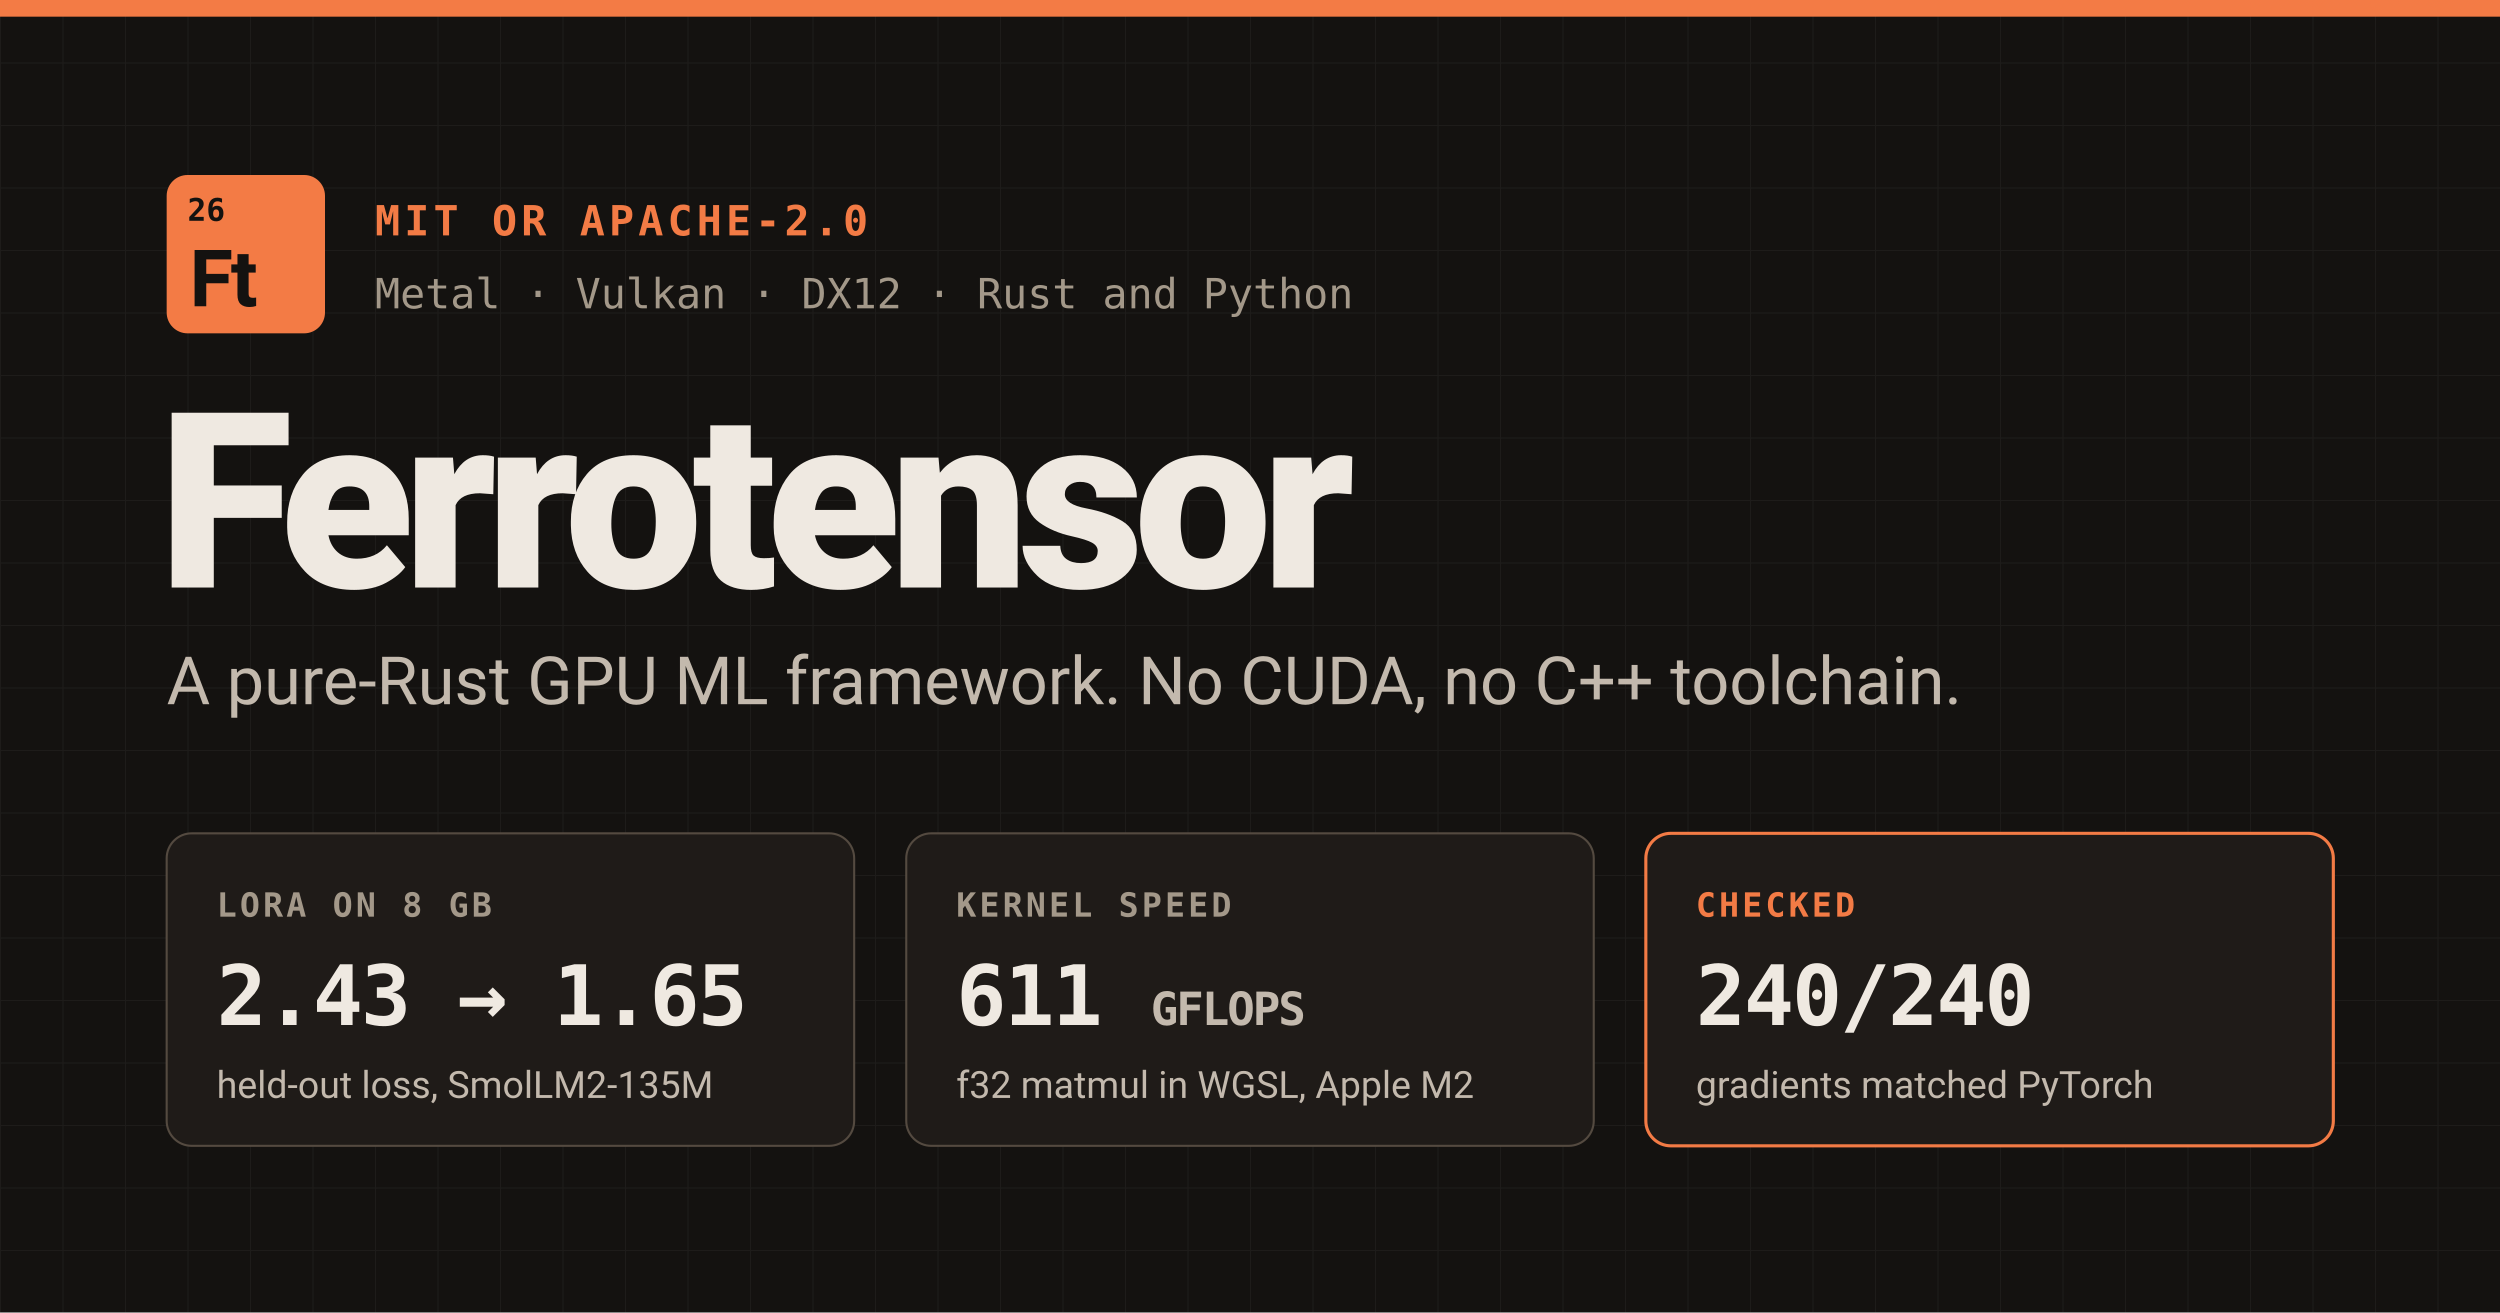
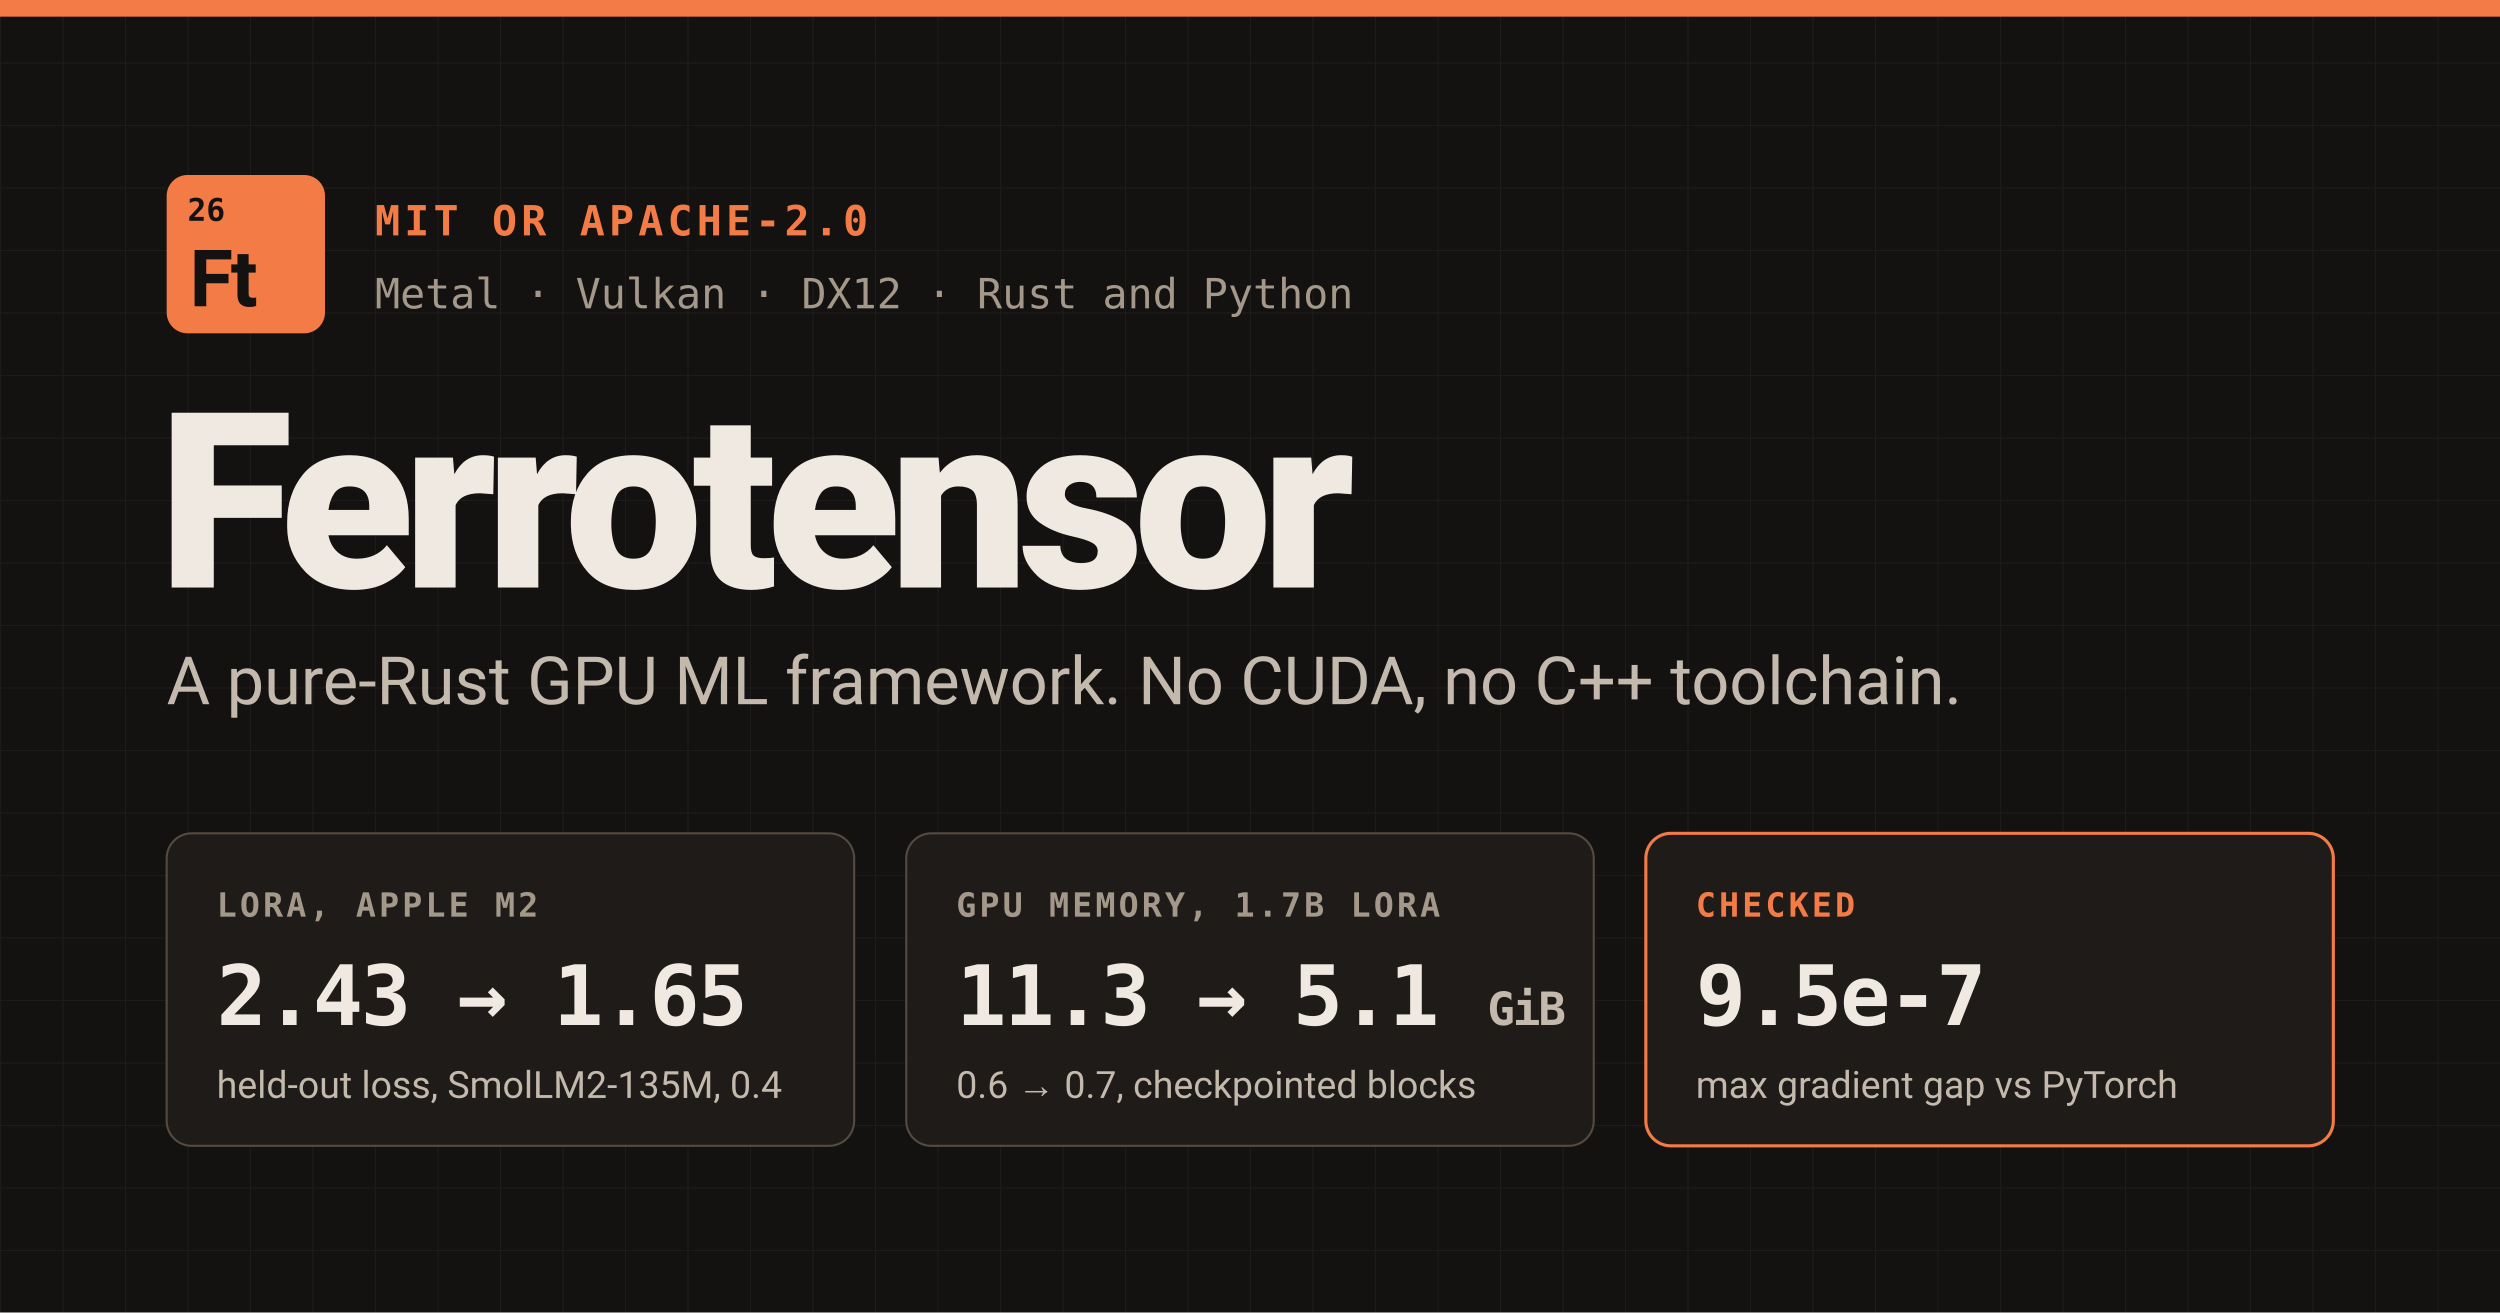
<svg xmlns="http://www.w3.org/2000/svg" width="1200" height="630" viewBox="0 0 1200 630">
  <defs>
    <pattern id="grid" width="30" height="30" patternUnits="userSpaceOnUse">
      <path d="M30 0H0V30" fill="none" stroke="#efe9e1" stroke-opacity="0.05" />
    </pattern>
    <style>
      .sans { font-family: system-ui, -apple-system, "Segoe UI", Roboto, "Helvetica Neue", Arial, sans-serif; }
      .mono { font-family: ui-monospace, "SF Mono", Menlo, Consolas, monospace; }
    </style>
  </defs>
  <rect width="1200" height="630" fill="#141210" />
  <rect width="1200" height="630" fill="url(#grid)" />
  <rect x="0" y="0" width="1200" height="8" fill="#f37b45" />
  <g transform="translate(80 84)">
    <rect width="76" height="76" rx="10" fill="#f37b45" />
    <text class="mono" x="10" y="22" font-size="15" font-weight="600" fill="#141210">26</text>
    <text class="sans" x="11" y="63" font-size="38" font-weight="700" letter-spacing="-1" fill="#141210">Ft</text>
  </g>
  <text class="mono" x="180" y="113" font-size="20" font-weight="600" letter-spacing="2" fill="#f37b45">MIT OR APACHE-2.0</text>
  <text class="mono" x="180" y="148" font-size="20" fill="#a39889">Metal · Vulkan · DX12 · Rust and Python</text>
  <text class="sans" x="76" y="282" font-size="118" font-weight="800" letter-spacing="-5" fill="#efe9e1">Ferrotensor</text>
  <text class="sans" x="80" y="338" font-size="32" fill="#c3b9ad">A pure-Rust GPU ML framework. No CUDA, no C++ toolchain.</text>
  <g transform="translate(80 400)">
    <rect width="330" height="150" rx="12" fill="#1f1b18" stroke="#544a40" />
-     <text class="mono" x="24" y="40" font-size="16" font-weight="600" letter-spacing="1.5" fill="#a39889">LORA ON 8 GB</text>
+     <text class="mono" x="24" y="40" font-size="16" font-weight="600" letter-spacing="1.5" fill="#a39889">LORA, APPLE M2</text>
    <text class="mono" x="24" y="92" font-size="40" font-weight="700" letter-spacing="-1" fill="#efe9e1">2.43 → 1.65</text>
-     <text class="sans" x="24" y="127" font-size="18" fill="#c3b9ad">held-out loss, SmolLM2-135M</text>
+     <text class="sans" x="24" y="127" font-size="18" fill="#c3b9ad">held-out loss, SmolLM2-135M, 0.4</text>
  </g>
  <g transform="translate(435 400)">
    <rect width="330" height="150" rx="12" fill="#1f1b18" stroke="#544a40" />
-     <text class="mono" x="24" y="40" font-size="16" font-weight="600" letter-spacing="1.5" fill="#a39889">KERNEL SPEED</text>
-     <text class="mono" x="24" y="92" font-size="40" font-weight="700" letter-spacing="-1" fill="#efe9e1">611 <tspan font-size="22" fill="#c3b9ad">GFLOPS</tspan>
+     <text class="mono" x="24" y="40" font-size="16" font-weight="600" letter-spacing="1.5" fill="#a39889">GPU MEMORY, 1.7B LORA</text>
+     <text class="mono" x="24" y="92" font-size="40" font-weight="700" letter-spacing="-1" fill="#efe9e1">11.3 → 5.1 <tspan font-size="22" fill="#c3b9ad">GiB</tspan>
    </text>
-     <text class="sans" x="24" y="127" font-size="18" fill="#c3b9ad">f32 matmul in WGSL, Apple M2</text>
+     <text class="sans" x="24" y="127" font-size="18" fill="#c3b9ad">0.6 → 0.7, checkpointed blocks</text>
  </g>
  <g transform="translate(790 400)">
    <rect width="330" height="150" rx="12" fill="#1f1b18" stroke="#f37b45" stroke-width="1.5" />
    <text class="mono" x="24" y="40" font-size="16" font-weight="600" letter-spacing="1.5" fill="#f37b45">CHECKED</text>
-     <text class="mono" x="24" y="92" font-size="40" font-weight="700" letter-spacing="-1" fill="#efe9e1">240/240</text>
-     <text class="sans" x="24" y="127" font-size="18" fill="#c3b9ad">gradients matched PyTorch</text>
+     <text class="mono" x="24" y="92" font-size="40" font-weight="700" letter-spacing="-1" fill="#efe9e1">9.5e-7</text>
+     <text class="sans" x="24" y="127" font-size="18" fill="#c3b9ad">max gradient gap vs PyTorch</text>
  </g>
</svg>
